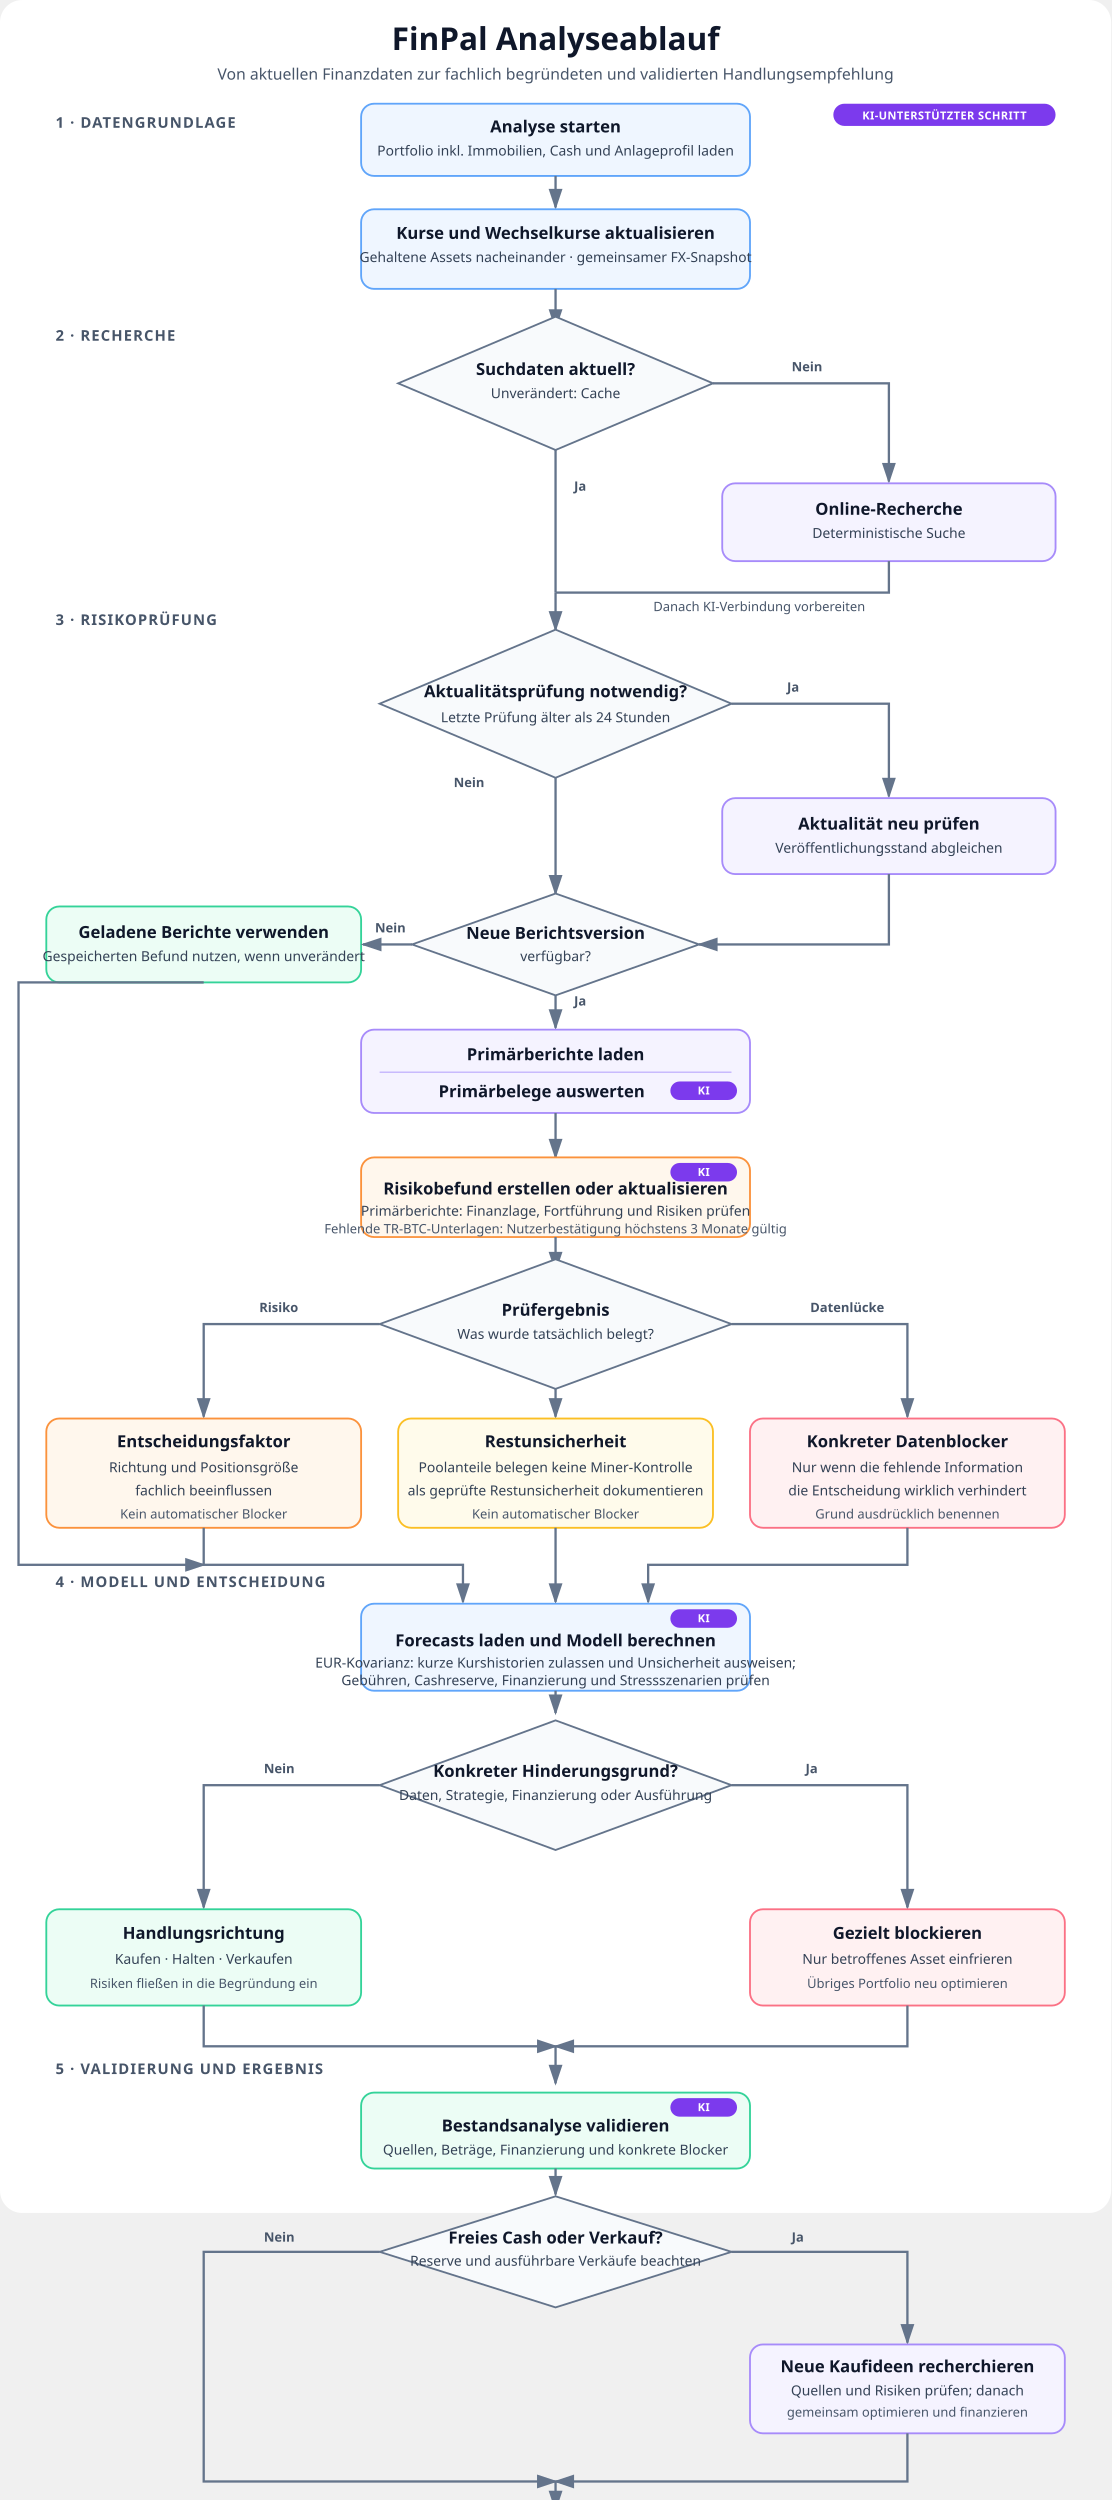
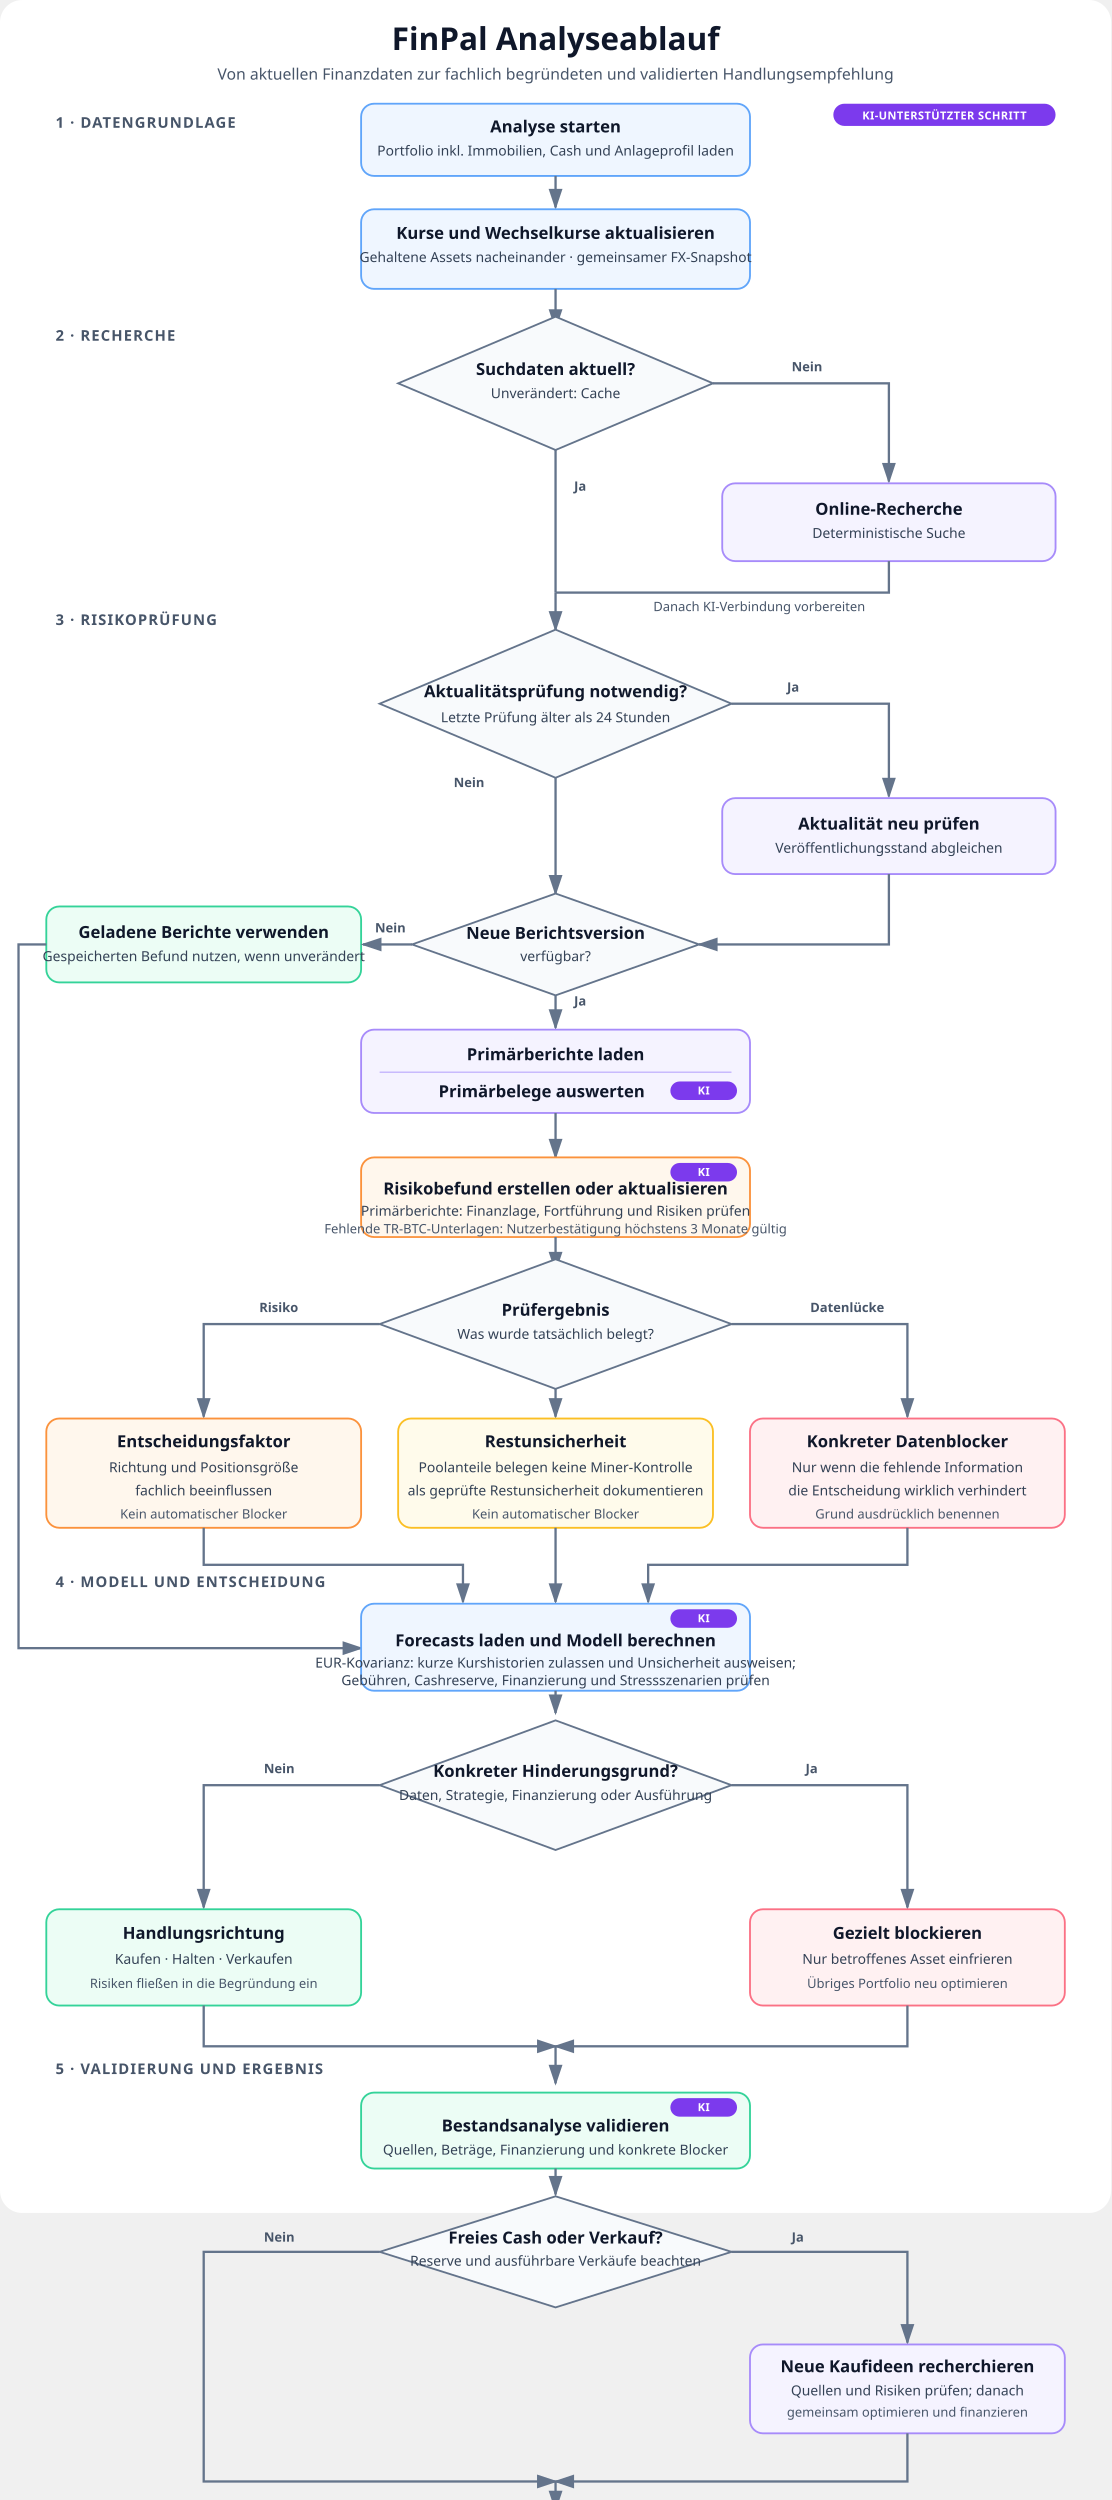
<svg xmlns="http://www.w3.org/2000/svg" width="1200" height="2700" viewBox="0 0 1200 2700" role="img" aria-labelledby="title description">
  <defs>
    <marker id="arrow" markerWidth="10" markerHeight="10" refX="8" refY="3" orient="auto" markerUnits="strokeWidth">
      <path d="M0,0 L0,6 L9,3 z" fill="#64748b" />
    </marker>
    <style>
      .title { font: 700 34px system-ui, sans-serif; fill: #0f172a; }
      .subtitle { font: 400 17px system-ui, sans-serif; fill: #475569; }
      .section { font: 700 16px system-ui, sans-serif; letter-spacing: 1.2px; fill: #475569; }
      .node-title { font: 700 18px system-ui, sans-serif; fill: #0f172a; }
      .node-text { font: 400 15px system-ui, sans-serif; fill: #334155; }
      .small { font: 400 14px system-ui, sans-serif; fill: #475569; }
      .edge { fill: none; stroke: #64748b; stroke-width: 2.5; marker-end: url(#arrow); }
      .connector { fill: none; stroke: #64748b; stroke-width: 2.5; }
      .edge-label { font: 700 14px system-ui, sans-serif; fill: #475569; }
      .process { fill: #eff6ff; stroke: #60a5fa; stroke-width: 2; }
      .research { fill: #f5f3ff; stroke: #a78bfa; stroke-width: 2; }
      .risk { fill: #fff7ed; stroke: #fb923c; stroke-width: 2; }
      .positive { fill: #ecfdf5; stroke: #34d399; stroke-width: 2; }
      .warning { fill: #fffbeb; stroke: #fbbf24; stroke-width: 2; }
      .blocker { fill: #fff1f2; stroke: #fb7185; stroke-width: 2; }
      .decision { fill: #f8fafc; stroke: #64748b; stroke-width: 2; }
      .group { fill: none; stroke: #cbd5e1; stroke-width: 2; stroke-dasharray: 7 7; }
      .ai-badge { fill: #7c3aed; }
      .ai-badge-text { font: 700 12px system-ui, sans-serif; fill: #ffffff; letter-spacing: .4px; }
    </style>
  </defs>
  <rect width="1200" height="2390" rx="24" fill="#ffffff" />
  <text x="600" y="54" text-anchor="middle" class="title">FinPal Analyseablauf</text>
  <text x="600" y="86" text-anchor="middle" class="subtitle">Von aktuellen Finanzdaten zur fachlich begründeten und validierten Handlungsempfehlung</text>
  <rect x="900" y="112" width="240" height="24" rx="12" class="ai-badge" />
  <text x="1020" y="129" text-anchor="middle" class="ai-badge-text">KI-UNTERSTÜTZTER SCHRITT</text>
  <text x="60" y="138" class="section">1 · DATENGRUNDLAGE</text>
  <rect x="390" y="112" width="420" height="78" rx="14" class="process" />
  <text x="600" y="143" text-anchor="middle" class="node-title">Analyse starten</text>
  <text x="600" y="168" text-anchor="middle" class="node-text">Portfolio inkl. Immobilien, Cash und Anlageprofil laden</text>
  <path d="M600 190 V224" class="edge" />
  <rect x="390" y="226" width="420" height="86" rx="14" class="process" />
  <text x="600" y="258" text-anchor="middle" class="node-title">Kurse und Wechselkurse aktualisieren</text>
  <text x="600" y="283" text-anchor="middle" class="node-text">Gehaltene Assets nacheinander · gemeinsamer FX-Snapshot</text>
  <path d="M600 312 V354" class="edge" />
  <text x="60" y="368" class="section">2 · RECHERCHE</text>
  <polygon points="600,342 770,414 600,486 430,414" class="decision" />
  <text x="600" y="405" text-anchor="middle" class="node-title">Suchdaten aktuell?</text>
  <text x="600" y="430" text-anchor="middle" class="node-text">Unverändert: Cache</text>
  <path d="M770 414 H960 V520" class="edge" />
  <text x="855" y="401" class="edge-label">Nein</text>
  <rect x="780" y="522" width="360" height="84" rx="14" class="research" />
  <text x="960" y="556" text-anchor="middle" class="node-title">Online-Recherche</text>
  <text x="960" y="581" text-anchor="middle" class="node-text">Deterministische Suche</text>
  <path d="M600 486 V640" class="connector" />
  <text x="620" y="530" class="edge-label">Ja</text>
  <path d="M960 606 V640 H600" class="connector" />
  <path d="M600 640 V680" class="edge" />
  <text x="820" y="660" text-anchor="middle" class="small">Danach KI-Verbindung vorbereiten</text>
  <text x="60" y="675" class="section">3 · RISIKOPRÜFUNG</text>
  <polygon points="600,680 790,760 600,840 410,760" class="decision" />
  <text x="600" y="753" text-anchor="middle" class="node-title">Aktualitätsprüfung notwendig?</text>
  <text x="600" y="780" text-anchor="middle" class="node-text">Letzte Prüfung älter als 24 Stunden</text>
  <path d="M600 840 V965" class="edge" />
  <text x="490" y="850" class="edge-label">Nein</text>
  <rect x="50" y="979" width="340" height="82" rx="14" class="positive" />
  <text x="220" y="1013" text-anchor="middle" class="node-title">Geladene Berichte verwenden</text>
  <text x="220" y="1038" text-anchor="middle" class="node-text">Gespeicherten Befund nutzen, wenn unverändert</text>
-   <path d="M220 1061 H20 V1690 H220" class="edge" />
+   <path d="M50 1020 H20 V1780 H390" class="edge" />
  <path d="M790 760 H960 V860" class="edge" />
  <text x="850" y="747" class="edge-label">Ja</text>
  <rect x="780" y="862" width="360" height="82" rx="14" class="research" />
  <text x="960" y="896" text-anchor="middle" class="node-title">Aktualität neu prüfen</text>
  <text x="960" y="921" text-anchor="middle" class="node-text">Veröffentlichungsstand abgleichen</text>
  <path d="M960 944 V1020 H755" class="edge" />
  <polygon points="600,965 755,1020 600,1075 445,1020" class="decision" />
  <text x="600" y="1014" text-anchor="middle" class="node-title">Neue Berichtsversion</text>
  <text x="600" y="1038" text-anchor="middle" class="node-text">verfügbar?</text>
  <path d="M445 1020 H392" class="edge" />
  <text x="405" y="1007" class="edge-label">Nein</text>
  <path d="M600 1075 V1110" class="edge" />
  <text x="620" y="1086" class="edge-label">Ja</text>
  <rect x="390" y="1112" width="420" height="90" rx="14" class="research" />
  <text x="600" y="1145" text-anchor="middle" class="node-title">Primärberichte laden</text>
  <path d="M410 1158 H790" stroke="#c4b5fd" stroke-width="1.5" />
  <rect x="724" y="1168" width="72" height="20" rx="10" class="ai-badge" />
  <text x="760" y="1182" text-anchor="middle" class="ai-badge-text">KI</text>
  <text x="585" y="1185" text-anchor="middle" class="node-title">Primärbelege auswerten</text>
  <path d="M600 1202 V1250" class="edge" />
  <g transform="translate(0 110)">
    <rect x="390" y="1140" width="420" height="86" rx="14" class="risk" />
    <rect x="724" y="1146" width="72" height="20" rx="10" class="ai-badge" />
    <text x="760" y="1160" text-anchor="middle" class="ai-badge-text">KI</text>
    <text x="600" y="1180" text-anchor="middle" class="node-title">Risikobefund erstellen oder aktualisieren</text>
    <text x="600" y="1203" text-anchor="middle" class="node-text">Primärberichte: Finanzlage, Fortführung und Risiken prüfen</text>
    <text x="600" y="1222" text-anchor="middle" class="small">Fehlende TR-BTC-Unterlagen: Nutzerbestätigung höchstens 3 Monate gültig</text>
    <path d="M600 1226 V1262" class="edge" />
    <polygon points="600,1250 790,1320 600,1390 410,1320" class="decision" />
    <text x="600" y="1311" text-anchor="middle" class="node-title">Prüfergebnis</text>
    <text x="600" y="1336" text-anchor="middle" class="node-text">Was wurde tatsächlich belegt?</text>
    <path d="M410 1320 H220 V1420" class="edge" />
    <text x="280" y="1307" class="edge-label">Risiko</text>
    <rect x="50" y="1422" width="340" height="118" rx="14" class="risk" />
    <text x="220" y="1453" text-anchor="middle" class="node-title">Entscheidungsfaktor</text>
    <text x="220" y="1480" text-anchor="middle" class="node-text">Richtung und Positionsgröße</text>
    <text x="220" y="1505" text-anchor="middle" class="node-text">fachlich beeinflussen</text>
    <text x="220" y="1530" text-anchor="middle" class="small">Kein automatischer Blocker</text>
    <path d="M600 1390 V1420" class="edge" />
    <rect x="430" y="1422" width="340" height="118" rx="14" class="warning" />
    <text x="600" y="1453" text-anchor="middle" class="node-title">Restunsicherheit</text>
    <text x="600" y="1480" text-anchor="middle" class="node-text">Poolanteile belegen keine Miner-Kontrolle</text>
    <text x="600" y="1505" text-anchor="middle" class="node-text">als geprüfte Restunsicherheit dokumentieren</text>
    <text x="600" y="1530" text-anchor="middle" class="small">Kein automatischer Blocker</text>
    <path d="M790 1320 H980 V1420" class="edge" />
    <text x="875" y="1307" class="edge-label">Datenlücke</text>
    <rect x="810" y="1422" width="340" height="118" rx="14" class="blocker" />
    <text x="980" y="1453" text-anchor="middle" class="node-title">Konkreter Datenblocker</text>
    <text x="980" y="1480" text-anchor="middle" class="node-text">Nur wenn die fehlende Information</text>
    <text x="980" y="1505" text-anchor="middle" class="node-text">die Entscheidung wirklich verhindert</text>
    <text x="980" y="1530" text-anchor="middle" class="small">Grund ausdrücklich benennen</text>
    <path d="M220 1540 V1580 H500 V1620" class="edge" />
    <path d="M600 1540 V1620" class="edge" />
    <path d="M980 1540 V1580 H700 V1620" class="edge" />
    <text x="60" y="1604" class="section">4 · MODELL UND ENTSCHEIDUNG</text>
    <rect x="390" y="1622" width="420" height="94" rx="14" class="process" />
    <rect x="724" y="1628" width="72" height="20" rx="10" class="ai-badge" />
    <text x="760" y="1642" text-anchor="middle" class="ai-badge-text">KI</text>
    <text x="600" y="1668" text-anchor="middle" class="node-title">Forecasts laden und Modell berechnen</text>
    <text x="600" y="1691" text-anchor="middle" class="node-text">EUR-Kovarianz: kurze Kurshistorien zulassen und Unsicherheit ausweisen;</text>
    <text x="600" y="1710" text-anchor="middle" class="node-text">Gebühren, Cashreserve, Finanzierung und Stressszenarien prüfen</text>
    <path d="M600 1716 V1740" class="edge" />
    <polygon points="600,1748 790,1818 600,1888 410,1818" class="decision" />
    <text x="600" y="1809" text-anchor="middle" class="node-title">Konkreter Hinderungsgrund?</text>
    <text x="600" y="1834" text-anchor="middle" class="node-text">Daten, Strategie, Finanzierung oder Ausführung</text>
    <path d="M410 1818 H220 V1950" class="edge" />
    <text x="285" y="1805" class="edge-label">Nein</text>
    <rect x="50" y="1952" width="340" height="104" rx="14" class="positive" />
    <text x="220" y="1984" text-anchor="middle" class="node-title">Handlungsrichtung</text>
    <text x="220" y="2011" text-anchor="middle" class="node-text">Kaufen · Halten · Verkaufen</text>
    <text x="220" y="2037" text-anchor="middle" class="small">Risiken fließen in die Begründung ein</text>
    <path d="M790 1818 H980 V1950" class="edge" />
    <text x="870" y="1805" class="edge-label">Ja</text>
    <rect x="810" y="1952" width="340" height="104" rx="14" class="blocker" />
    <text x="980" y="1984" text-anchor="middle" class="node-title">Gezielt blockieren</text>
    <text x="980" y="2011" text-anchor="middle" class="node-text">Nur betroffenes Asset einfrieren</text>
    <text x="980" y="2037" text-anchor="middle" class="small">Übriges Portfolio neu optimieren</text>
    <path d="M220 2056 V2100 H600" class="edge" />
    <path d="M980 2056 V2100 H600" class="edge" />
    <path d="M600 2100 V2140" class="edge" />
    <text x="60" y="2130" class="section">5 · VALIDIERUNG UND ERGEBNIS</text>
    <rect x="390" y="2150" width="420" height="82" rx="14" class="positive" />
    <rect x="724" y="2156" width="72" height="20" rx="10" class="ai-badge" />
    <text x="760" y="2170" text-anchor="middle" class="ai-badge-text">KI</text>
    <text x="600" y="2192" text-anchor="middle" class="node-title">Bestandsanalyse validieren</text>
    <text x="600" y="2217" text-anchor="middle" class="node-text">Quellen, Beträge, Finanzierung und konkrete Blocker</text>
    <path d="M600 2232 V2260" class="edge" />
    <polygon points="600,2262 790,2322 600,2382 410,2322" class="decision" />
    <text x="600" y="2313" text-anchor="middle" class="node-title">Freies Cash oder Verkauf?</text>
    <text x="600" y="2337" text-anchor="middle" class="node-text">Reserve und ausführbare Verkäufe beachten</text>
    <path d="M790 2322 H980 V2420" class="edge" />
    <text x="855" y="2311" class="edge-label">Ja</text>
    <rect x="810" y="2422" width="340" height="96" rx="14" class="research" />
    <text x="980" y="2452" text-anchor="middle" class="node-title">Neue Kaufideen recherchieren</text>
    <text x="980" y="2477" text-anchor="middle" class="node-text">Quellen und Risiken prüfen; danach</text>
    <text x="980" y="2500" text-anchor="middle" class="small">gemeinsam optimieren und finanzieren</text>
    <path d="M410 2322 H220 V2570 H600" class="edge" />
    <text x="285" y="2311" class="edge-label">Nein</text>
    <path d="M980 2518 V2570 H600" class="edge" />
    <path d="M600 2570 V2600" class="edge" />
    <rect x="390" y="2602" width="420" height="65" rx="14" class="positive" />
    <text x="600" y="2640" text-anchor="middle" class="node-title">Ergebnis und Asset-Karten</text>
  </g>
</svg>
